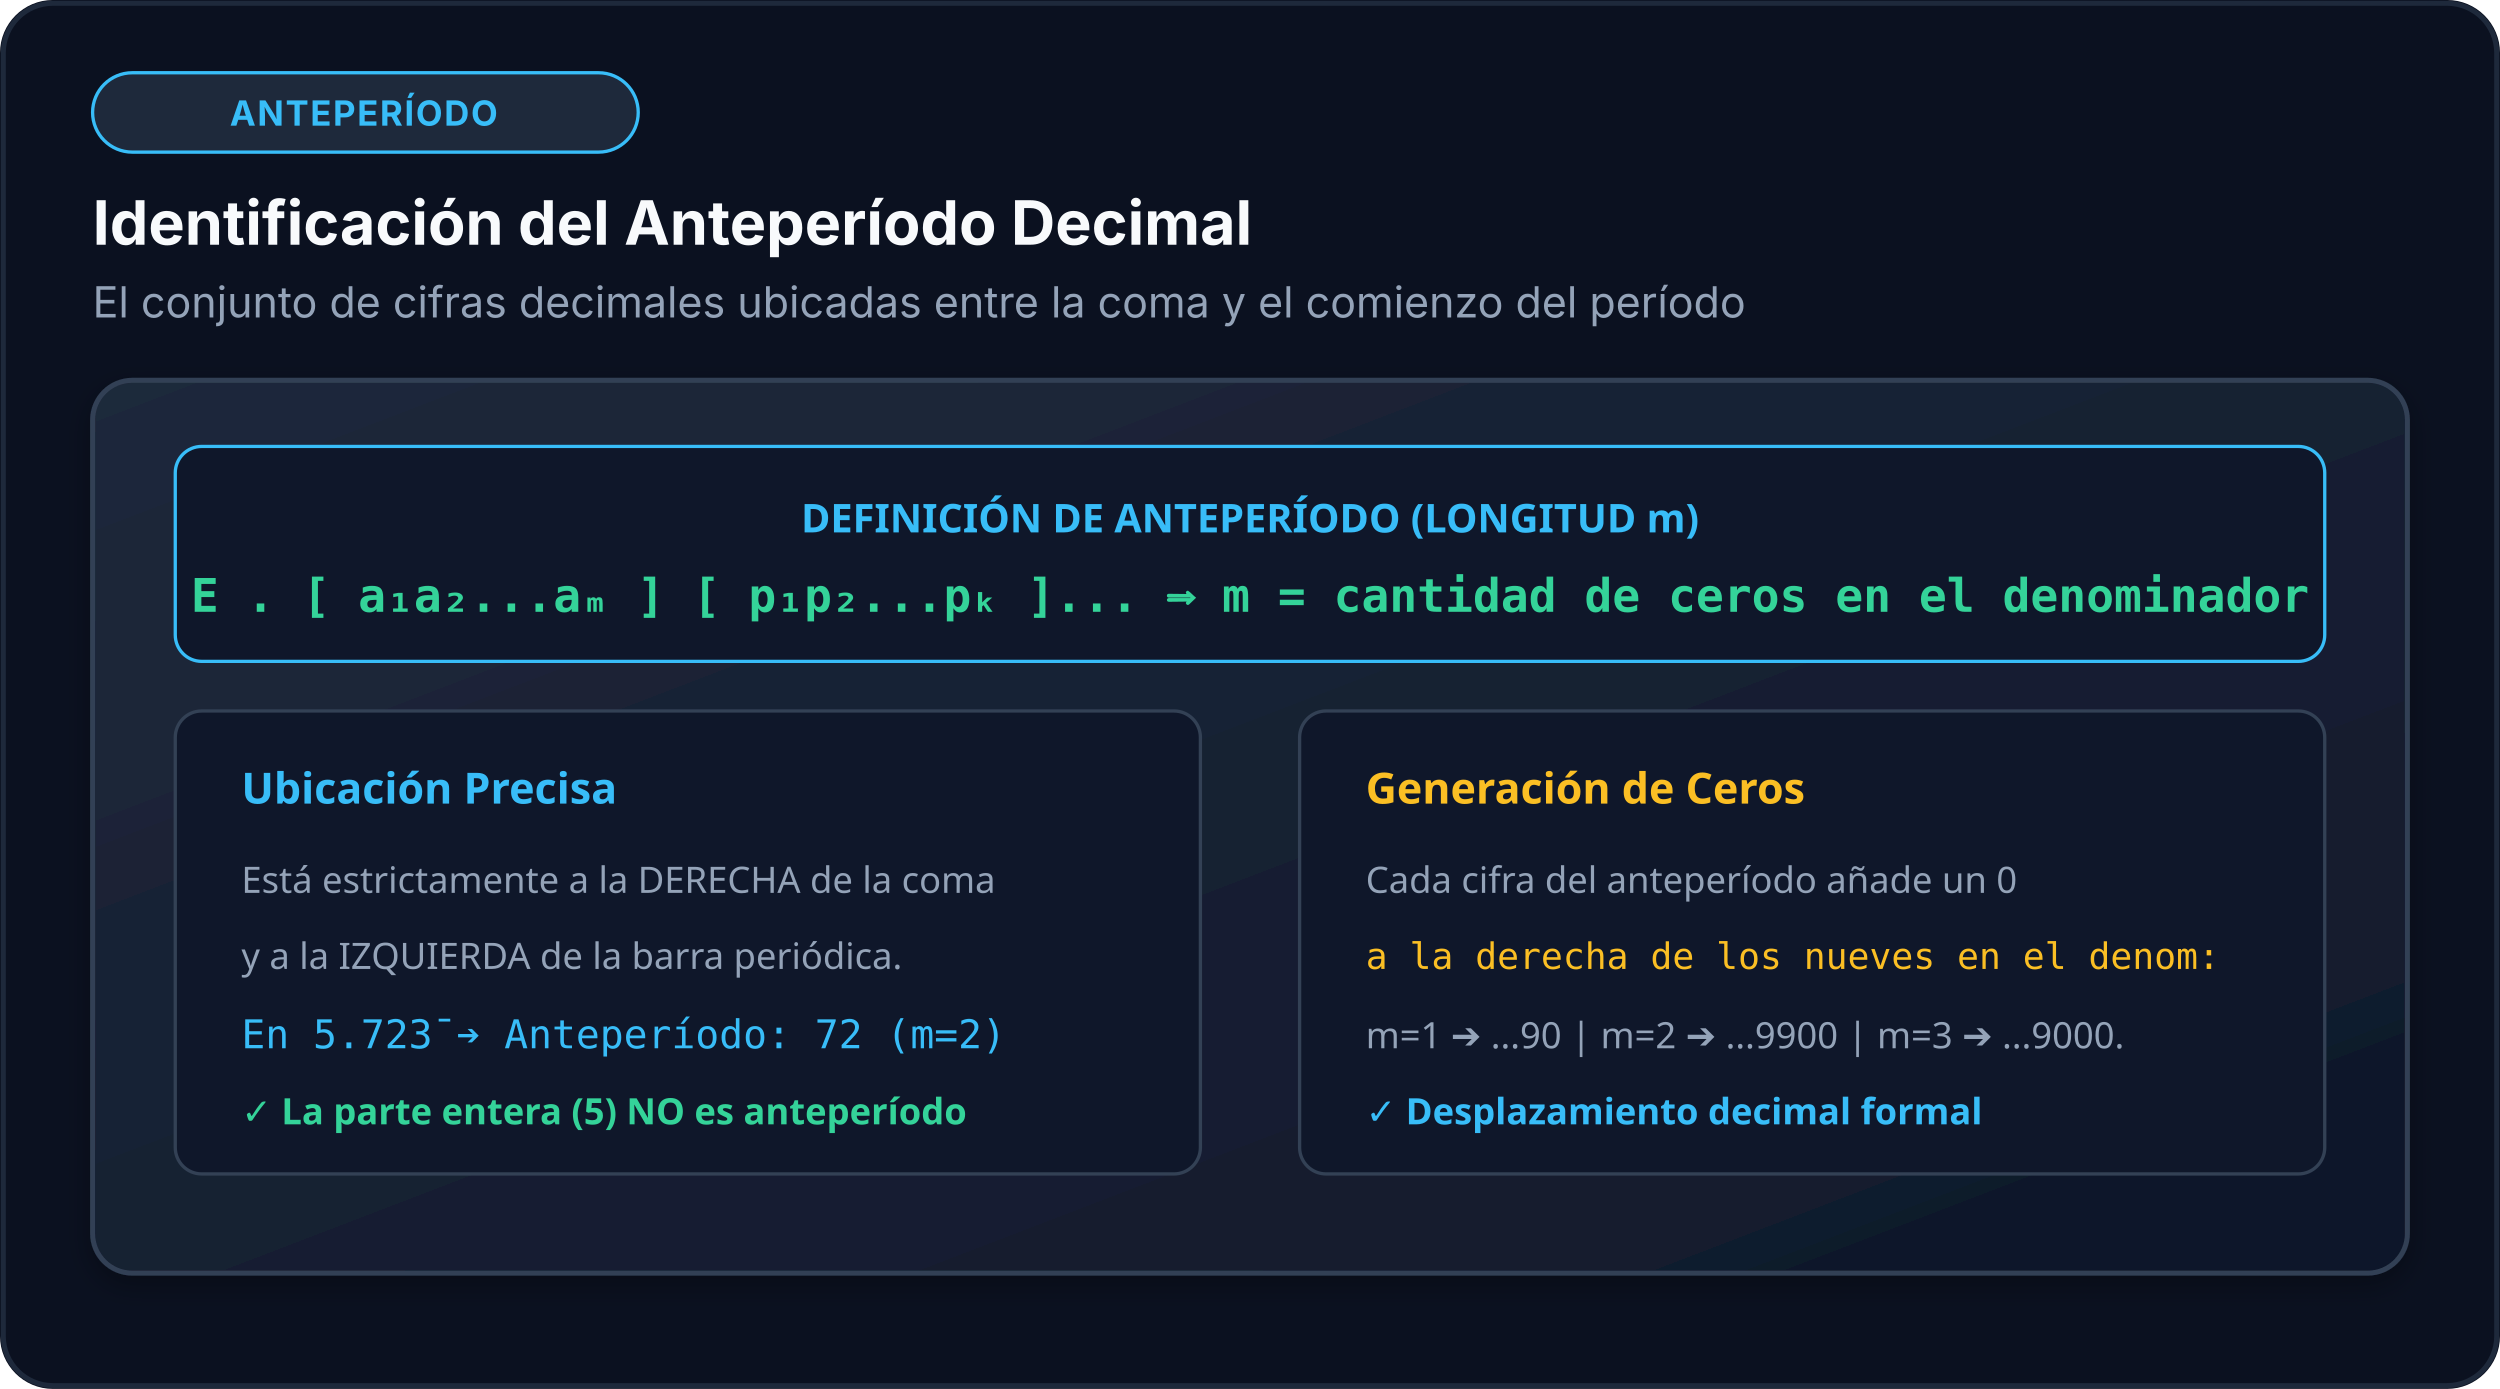
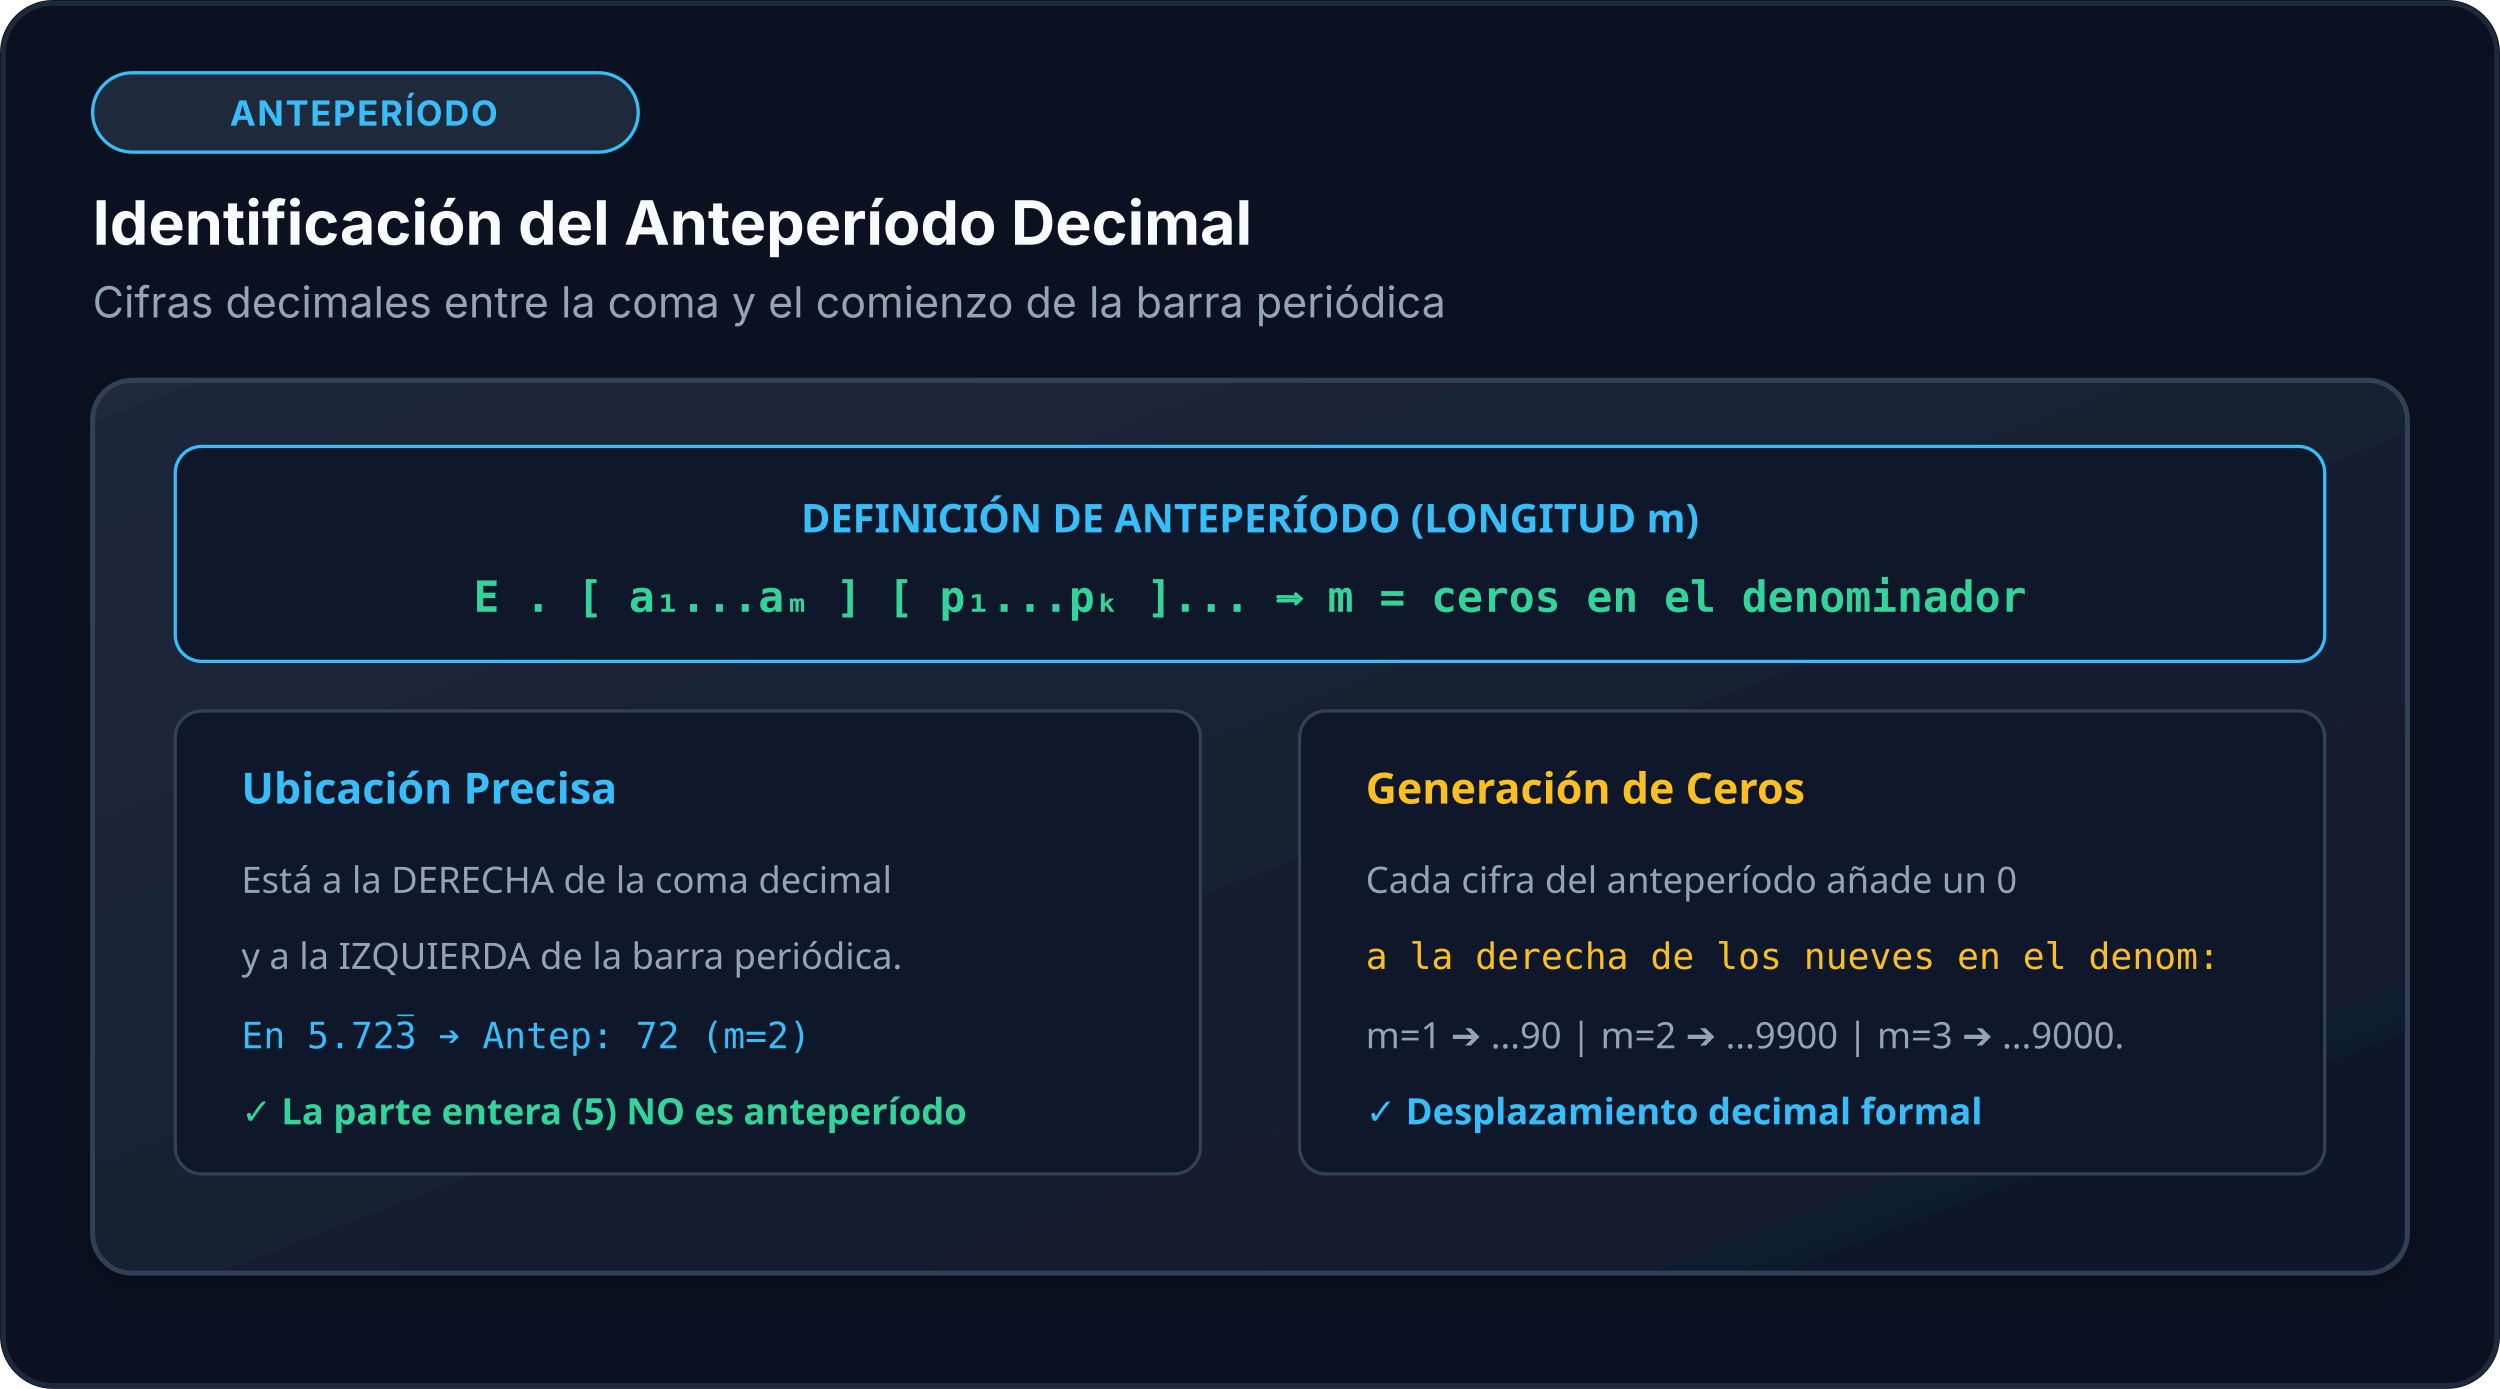
<svg xmlns="http://www.w3.org/2000/svg" viewBox="0 0 756 420" width="100%" height="100%">
  <defs>
    <linearGradient id="cardGrad" x1="0%" y1="0%" x2="100%" y2="100%">
      <stop offset="0%" stop-color="#1e293b" />
      <stop offset="100%" stop-color="#0f172a" />
    </linearGradient>
    <filter id="shadow" x="-4%" y="-4%" width="108%" height="112%">
      <feDropShadow dx="0" dy="3" stdDeviation="4" flood-color="#000000" flood-opacity="0.3" />
    </filter>
  </defs>
  <rect width="756" height="420" rx="16" fill="#0b1120" />
  <rect x="1" y="1" width="754" height="418" rx="15" fill="none" stroke="#1e293b" stroke-width="1.5" />
  <g transform="translate(28, 22)">
    <rect x="0" y="0" width="165" height="24" rx="12" fill="#1e293b" stroke="#38bdf8" stroke-width="1" />
    <text x="82" y="16" fill="#38bdf8" font-family="system-ui, -apple-system, sans-serif" font-size="10.5" font-weight="700" text-anchor="middle" letter-spacing="0.5">ANTEPERÍODO</text>
    <text x="0" y="52" fill="#f8fafc" font-family="system-ui, -apple-system, sans-serif" font-size="18.5" font-weight="700">Identificación del Anteperíodo Decimal</text>
-     <text x="0" y="74" fill="#94a3b8" font-family="system-ui, -apple-system, sans-serif" font-size="13">El conjunto de cifras decimales ubicadas entre la coma y el comienzo del período</text>
+     <text x="0" y="74" fill="#94a3b8" font-family="system-ui, -apple-system, sans-serif" font-size="13">Cifras decimales entre la coma y el comienzo de la barra periódica</text>
  </g>
  <g transform="translate(28, 115)">
    <rect width="700" height="270" rx="12" fill="url(#cardGrad)" stroke="#334155" stroke-width="1.5" filter="url(#shadow)" />
    <g transform="translate(25, 20)">
      <rect width="650" height="65" rx="8" fill="#0f172a" stroke="#38bdf8" />
      <text x="325" y="26" fill="#38bdf8" font-family="system-ui, sans-serif" font-size="12" font-weight="700" text-anchor="middle">DEFINICIÓN DE ANTEPERÍODO (LONGITUD m)</text>
-       <text x="325" y="50" fill="#34d399" font-family="monospace" font-size="14" font-weight="700" text-anchor="middle">E . [ a₁a₂...aₘ ] [ p₁p₂...pₖ ]...  ⟹  m = cantidad de ceros en el denominador</text>
+       <text x="325" y="50" fill="#34d399" font-family="monospace" font-size="13" font-weight="700" text-anchor="middle">E . [ a₁...aₘ ] [ p₁...pₖ ]...  ⟹  m = ceros en el denominador</text>
    </g>
    <g transform="translate(25, 100)">
      <rect width="310" height="140" rx="8" fill="#0f172a" stroke="#334155" />
      <text x="20" y="28" fill="#38bdf8" font-family="system-ui, sans-serif" font-size="13" font-weight="700">Ubicación Precisa</text>
-       <text x="20" y="55" fill="#94a3b8" font-family="system-ui, sans-serif" font-size="11">Está estrictamente a la DERECHA de la coma</text>
+       <text x="20" y="55" fill="#94a3b8" font-family="system-ui, sans-serif" font-size="11">Está a la DERECHA de la coma decimal</text>
      <text x="20" y="78" fill="#94a3b8" font-family="system-ui, sans-serif" font-size="11">y a la IZQUIERDA de la barra periódica.</text>
-       <text x="20" y="102" fill="#38bdf8" font-family="monospace" font-size="12">En 5.723̄ ➔ Anteperíodo: 72 (m=2)</text>
+       <text x="20" y="102" fill="#38bdf8" font-family="monospace" font-size="11">En 5.72<tspan style="text-decoration: overline">3</tspan> ➔ Antep: 72 (m=2)</text>
      <text x="20" y="125" fill="#34d399" font-family="system-ui, sans-serif" font-size="11" font-weight="600">✓ La parte entera (5) NO es anteperíodo</text>
    </g>
    <g transform="translate(365, 100)">
      <rect width="310" height="140" rx="8" fill="#0f172a" stroke="#334155" />
      <text x="20" y="28" fill="#fbbf24" font-family="system-ui, sans-serif" font-size="13" font-weight="700">Generación de Ceros</text>
      <text x="20" y="55" fill="#94a3b8" font-family="system-ui, sans-serif" font-size="11">Cada cifra del anteperíodo añade un 0</text>
      <text x="20" y="78" fill="#fbbf24" font-family="monospace" font-size="11">a la derecha de los nueves en el denom:</text>
      <text x="20" y="102" fill="#94a3b8" font-family="system-ui, sans-serif" font-size="11">m=1 ➔ ...90  |  m=2 ➔ ...9900  |  m=3 ➔ ...9000.</text>
      <text x="20" y="125" fill="#38bdf8" font-family="system-ui, sans-serif" font-size="11" font-weight="600">✓ Desplazamiento decimal formal</text>
    </g>
  </g>
</svg>
